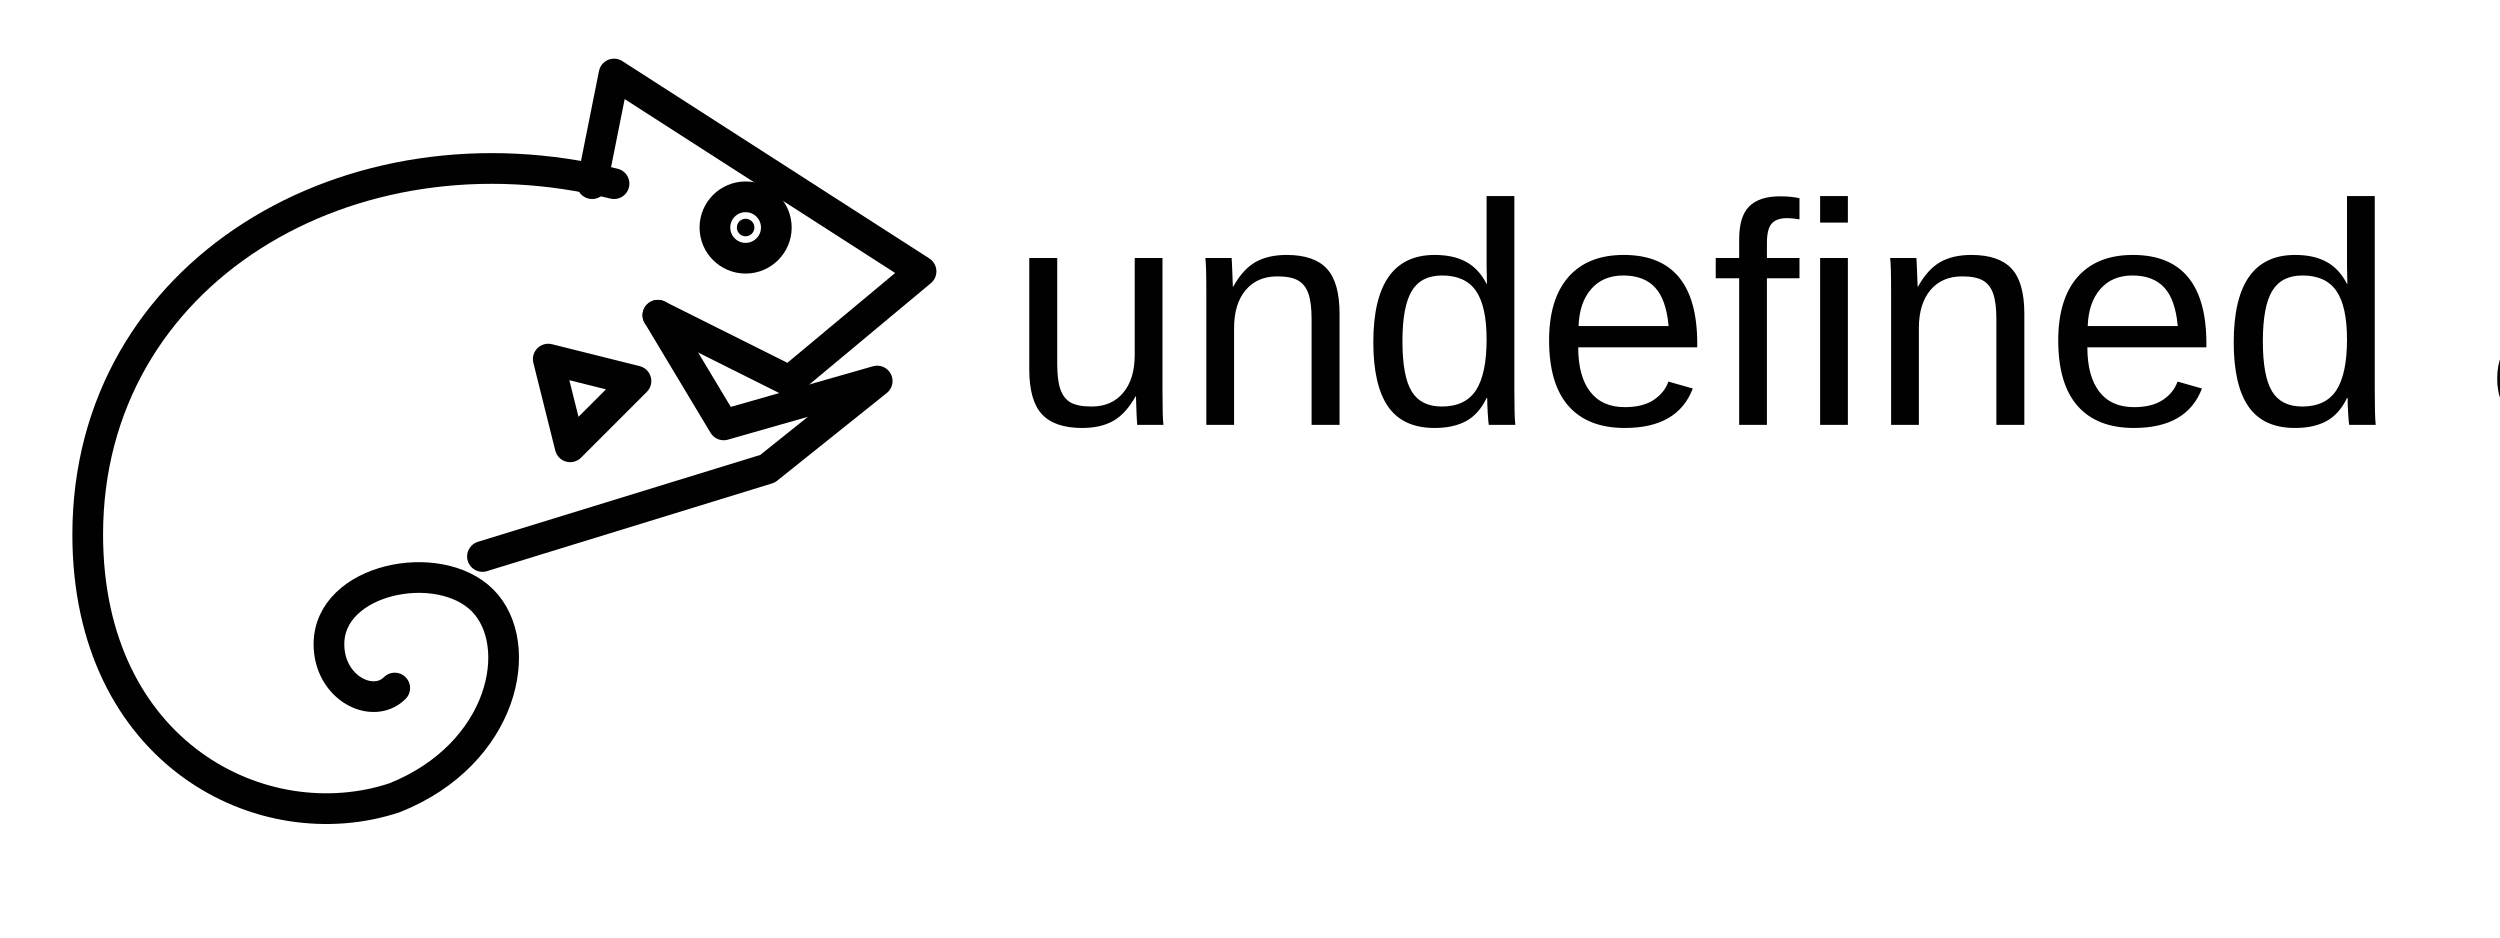
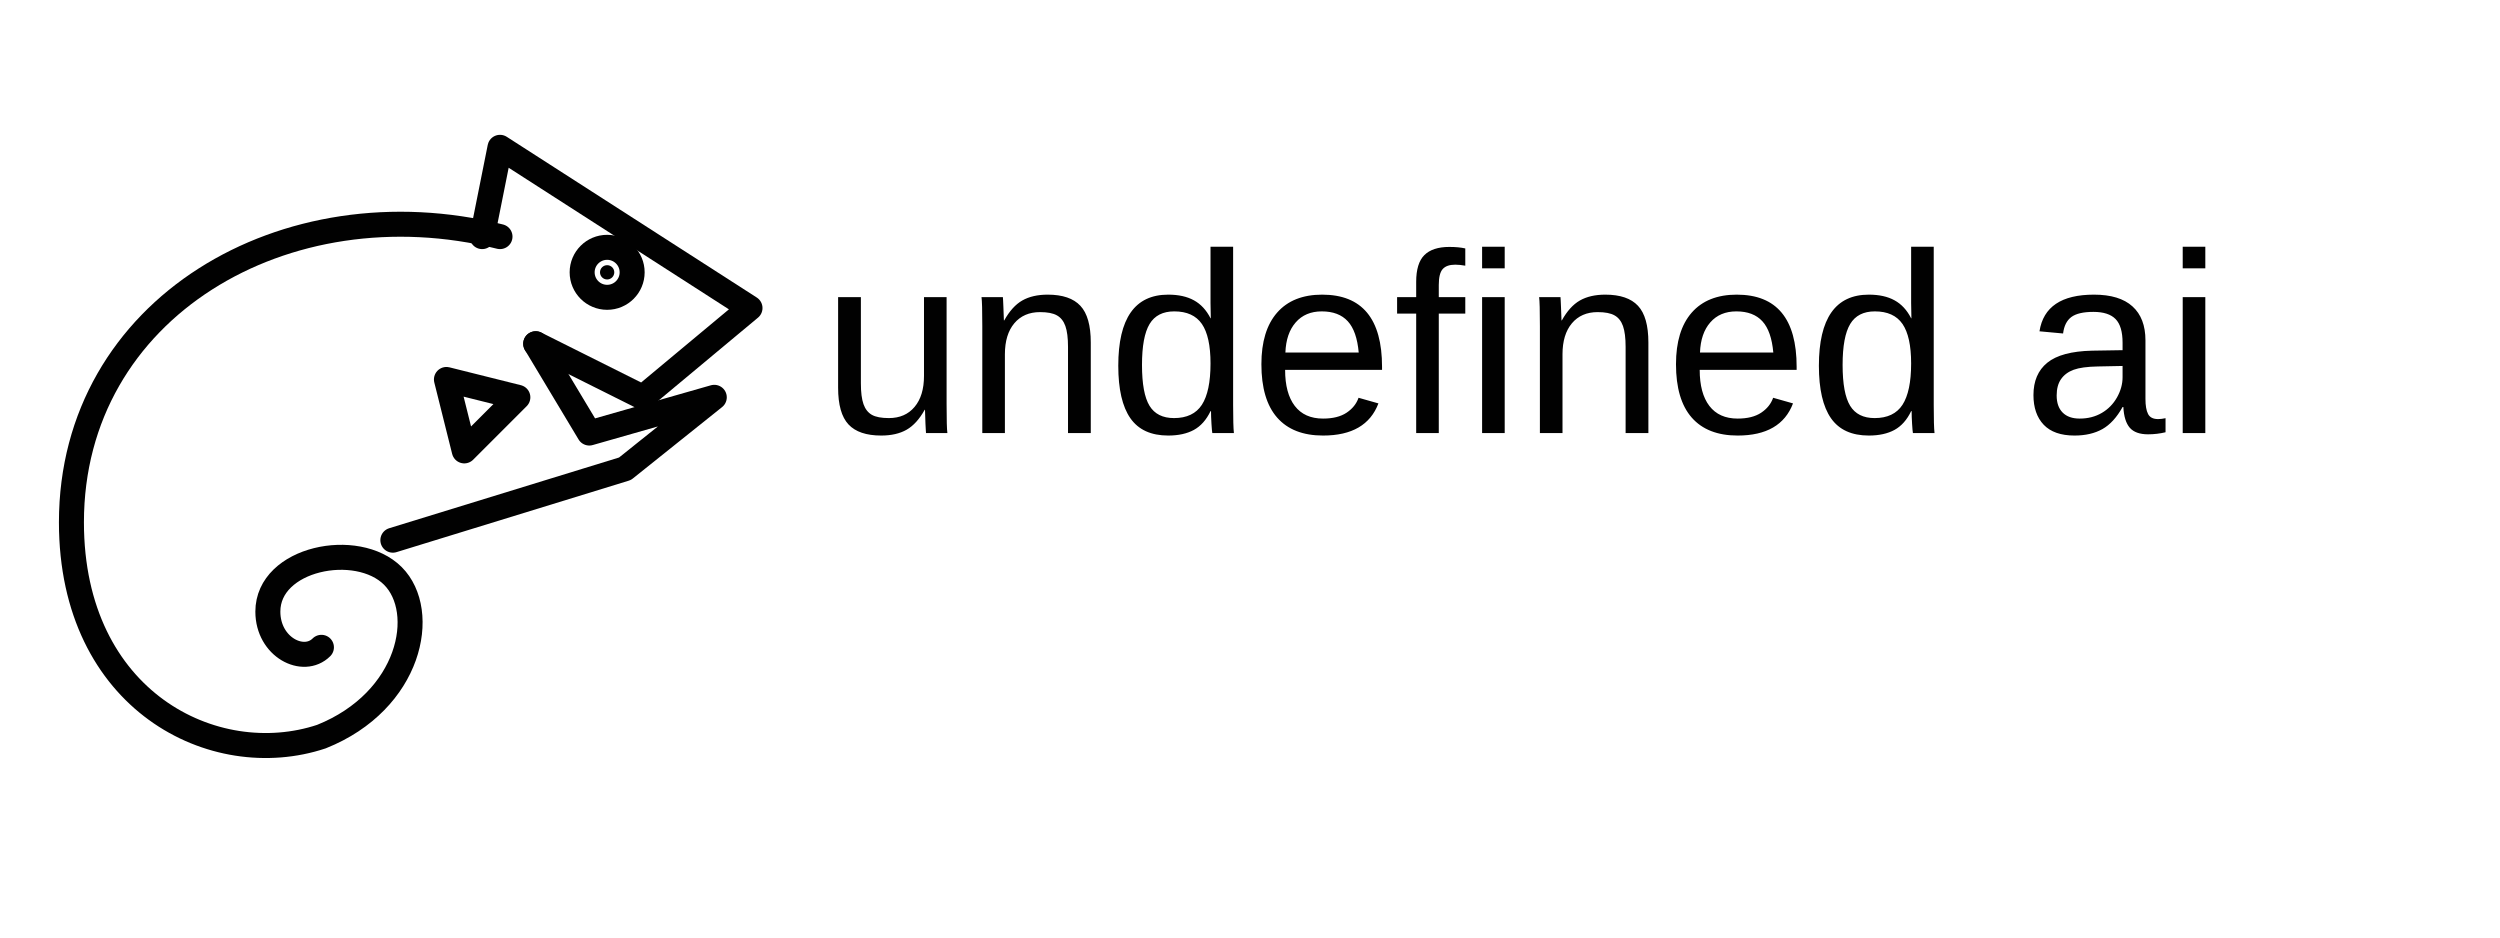
- <svg xmlns="http://www.w3.org/2000/svg" viewBox="70 80 570 210" width="640" height="240" role="img" aria-label="undefined ai">
+ <svg xmlns="http://www.w3.org/2000/svg" viewBox="70 80 700 210" width="640" height="240" role="img" aria-label="undefined ai">
  <g stroke="#010101" stroke-width="7" fill="none" stroke-linecap="round" stroke-linejoin="round">
    <path d="M 210,120               C 150,105 90,140 90,200               C 90,250 130,270 160,260               C 185,250 190,225 180,215               C 170,205 145,210 145,225               C 145,235 155,240 160,235" />
    <path d="M 205,120               L 210,95               L 280,140               L 250,165               L 220,150" />
    <path d="M 220,150 L 235,175 L 270,165 L 245,185 L 180,205" />
    <path d="M 195,160 L 215,165 L 200,180 Z" />
    <circle cx="240" cy="130" r="7" />
    <circle cx="240" cy="130" r="2" fill="#010101" stroke="none" />
  </g>
  <text x="300" y="175" font-family="Arial, Helvetica, sans-serif" font-weight="500" font-size="72" fill="#010101">undefined ai</text>
</svg>
